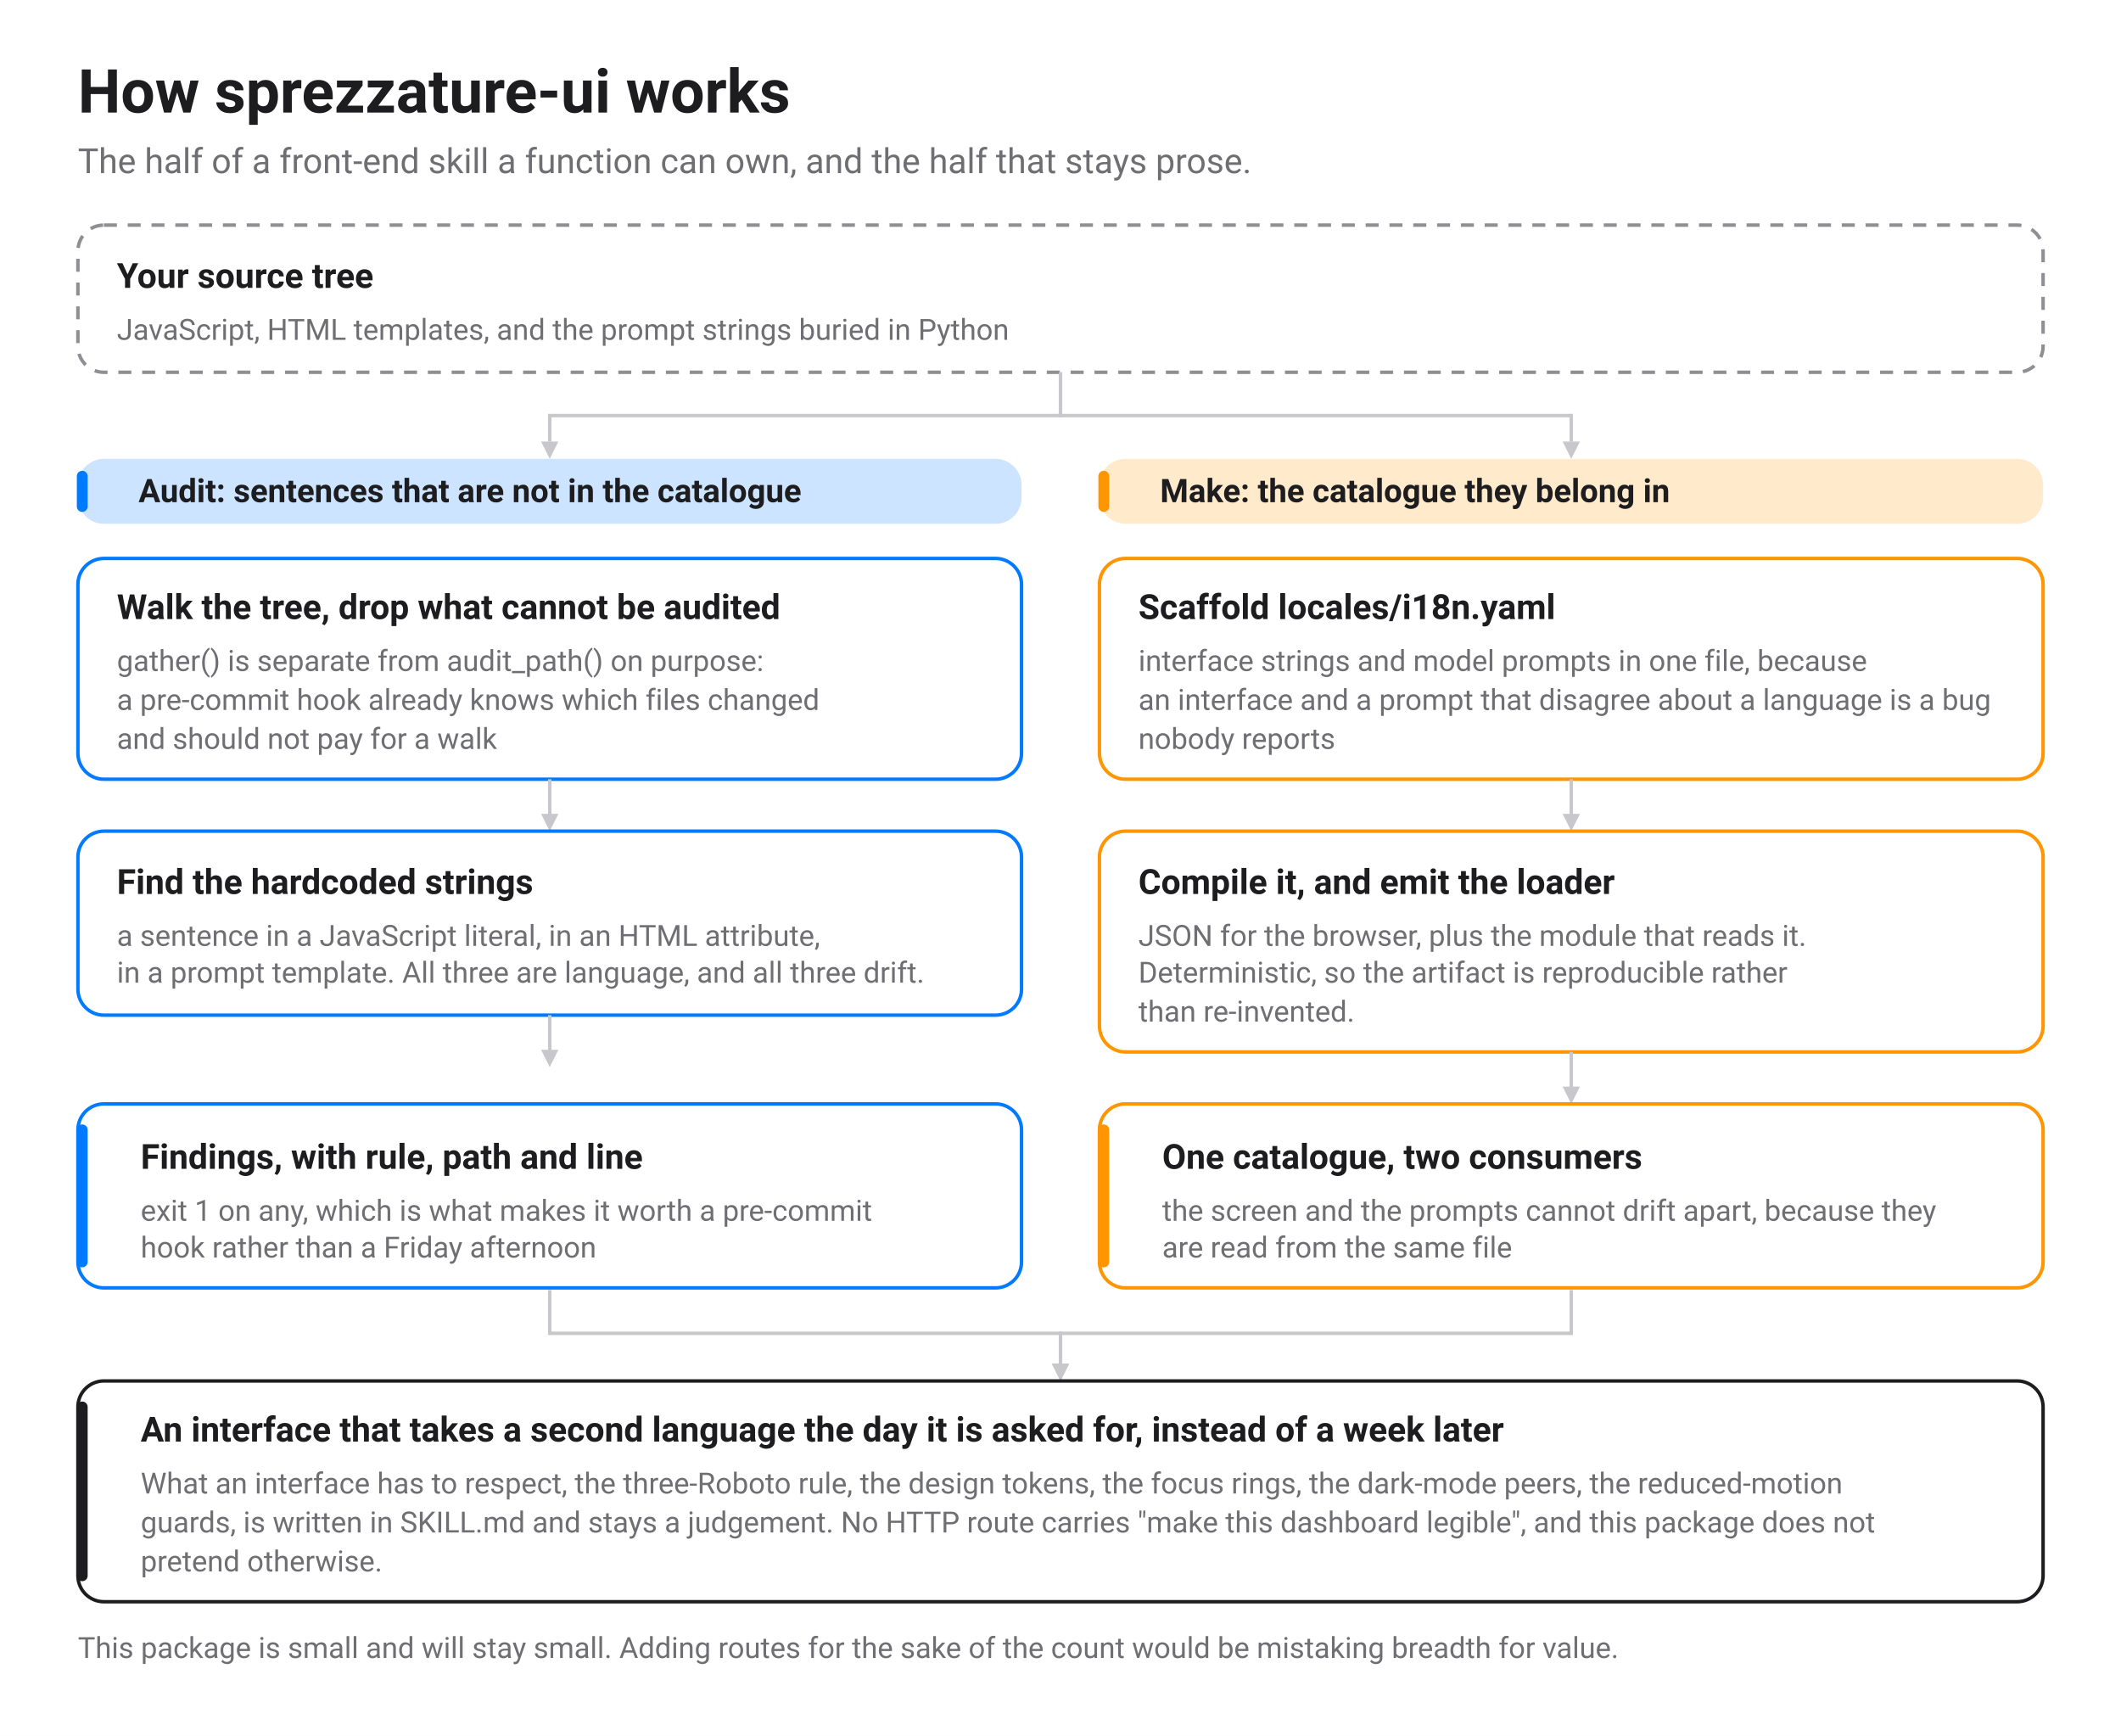
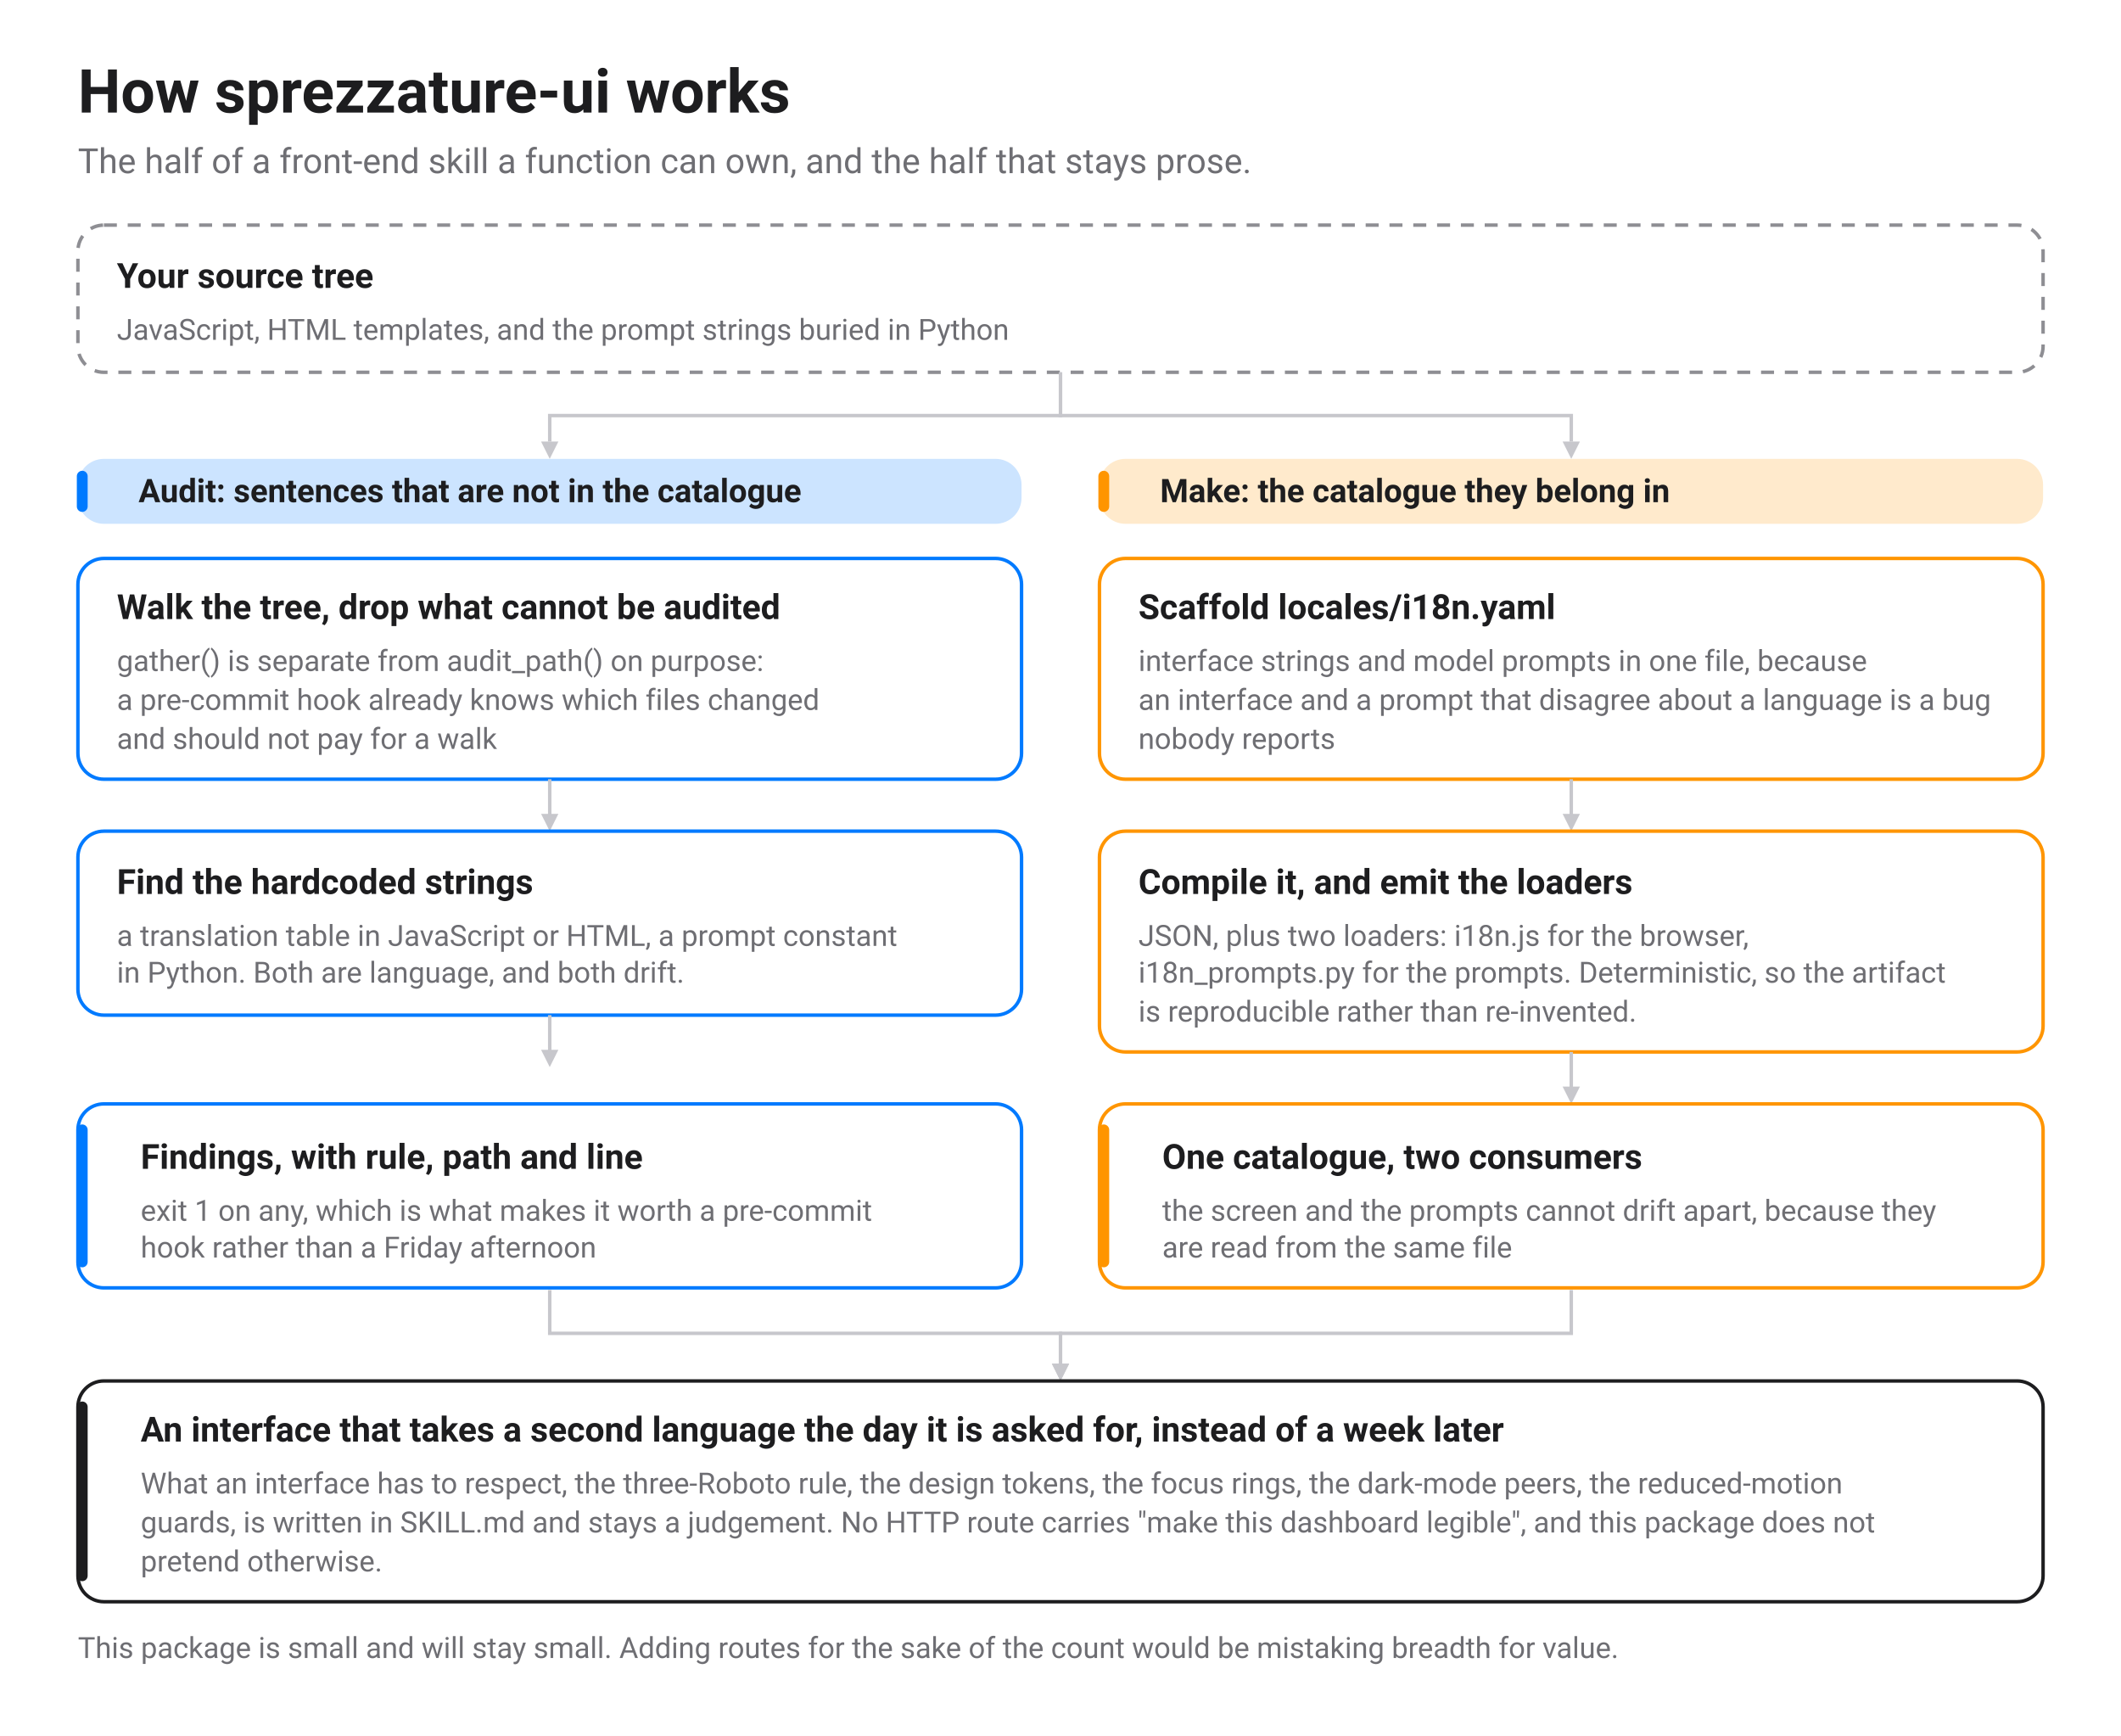
<svg xmlns="http://www.w3.org/2000/svg" width="980" height="802" viewBox="0 0 980 802" font-family="Roboto, Helvetica Neue, Helvetica, Arial, sans-serif" role="img" aria-labelledby="ui-hiw-title ui-hiw-desc">
  <style>@media (prefers-color-scheme: dark){rect[fill="#FFFFFF"]{fill:#141416;}rect.paper{fill:#0B0B0C;}[fill="#1D1D1F"]{fill:#F2F2F7;}[fill="#6E6E73"]{fill:#9C9CA3;}[stroke="#1D1D1F"]{stroke:#F2F2F7;}[stroke="#C7C7CC"]{stroke:#5A5A5E;}[fill="#C7C7CC"]{fill:#5A5A5E;}rect[fill="#CCE4FF"]{fill:#082646;}rect[fill="#FFEACC"]{fill:#462C09;}}</style>
  <rect class="paper" width="980" height="802" fill="#FFFFFF" />
  <text x="36" y="52" font-size="28" font-weight="700" fill="#1D1D1F">How sprezzature-ui works</text>
  <text x="36" y="80" font-size="16" font-weight="400" fill="#6E6E73">The half of a front-end skill a function can own, and the half that stays prose.</text>
  <rect x="36" y="104" width="908" height="68" rx="12" fill="#FFFFFF" stroke="#8E8E93" stroke-width="1.6" stroke-dasharray="6 5" />
  <text x="54" y="133" font-size="16" font-weight="600" fill="#1D1D1F">Your source tree</text>
  <text x="54" y="157" font-size="13.5" font-weight="400" fill="#6E6E73">JavaScript, HTML templates, and the prompt strings buried in Python</text>
  <path d="M490,172 V192 H254 V204" stroke="#C7C7CC" stroke-width="1.6" fill="none" />
  <path d="M250,204 L254,212 L258,204" fill="#C7C7CC" />
  <path d="M490,172 V192 H726 V204" stroke="#C7C7CC" stroke-width="1.6" fill="none" />
  <path d="M722,204 L726,212 L730,204" fill="#C7C7CC" />
  <rect x="36" y="212" width="436" height="30" rx="12" fill="#CCE4FF" />
  <path d="M38,220 v14" stroke="#007AFF" stroke-width="5" stroke-linecap="round" fill="none" />
  <text x="64" y="232" font-size="15" font-weight="700" fill="#1D1D1F">Audit: sentences that are not in the catalogue</text>
  <rect x="36" y="258" width="436" height="102" rx="12" fill="#FFFFFF" stroke="#007AFF" stroke-width="1.6" />
  <text x="54" y="286" font-size="16" font-weight="600" fill="#1D1D1F">Walk the tree, drop what cannot be audited</text>
  <text x="54" y="310" font-size="13.5" font-weight="400" fill="#6E6E73">gather() is separate from audit_path() on purpose:</text>
  <text x="54" y="328" font-size="13.5" font-weight="400" fill="#6E6E73">a pre-commit hook already knows which files changed</text>
  <text x="54" y="346" font-size="13.5" font-weight="400" fill="#6E6E73">and should not pay for a walk</text>
  <path d="M254,360 v17" stroke="#C7C7CC" stroke-width="1.6" fill="none" />
  <path d="M250,376 L254,384 L258,376" fill="#C7C7CC" />
  <rect x="36" y="384" width="436" height="85" rx="12" fill="#FFFFFF" stroke="#007AFF" stroke-width="1.6" />
  <text x="54" y="413" font-size="16" font-weight="600" fill="#1D1D1F">Find the hardcoded strings</text>
-   <text x="54" y="437" font-size="13.5" font-weight="400" fill="#6E6E73">a sentence in a JavaScript literal, in an HTML attribute,</text>
-   <text x="54" y="454" font-size="13.5" font-weight="400" fill="#6E6E73">in a prompt template. All three are language, and all three drift.</text>
+   <text x="54" y="437" font-size="13.5" font-weight="400" fill="#6E6E73">a translation table in JavaScript or HTML, a prompt constant</text>
+   <text x="54" y="454" font-size="13.5" font-weight="400" fill="#6E6E73">in Python. Both are language, and both drift.</text>
  <path d="M254,469 v17" stroke="#C7C7CC" stroke-width="1.6" fill="none" />
  <path d="M250,485 L254,493 L258,485" fill="#C7C7CC" />
  <rect x="36" y="510" width="436" height="85" rx="12" fill="#FFFFFF" stroke="#007AFF" stroke-width="1.6" />
  <path d="M38,522 v61" stroke="#007AFF" stroke-width="5" stroke-linecap="round" fill="none" />
  <text x="65" y="540" font-size="16" font-weight="600" fill="#1D1D1F">Findings, with rule, path and line</text>
  <text x="65" y="564" font-size="13.5" font-weight="400" fill="#6E6E73">exit 1 on any, which is what makes it worth a pre-commit</text>
  <text x="65" y="581" font-size="13.5" font-weight="400" fill="#6E6E73">hook rather than a Friday afternoon</text>
  <rect x="508" y="212" width="436" height="30" rx="12" fill="#FFEACC" />
  <path d="M510,220 v14" stroke="#FF9500" stroke-width="5" stroke-linecap="round" fill="none" />
  <text x="536" y="232" font-size="15" font-weight="700" fill="#1D1D1F">Make: the catalogue they belong in</text>
  <rect x="508" y="258" width="436" height="102" rx="12" fill="#FFFFFF" stroke="#FF9500" stroke-width="1.6" />
  <text x="526" y="286" font-size="16" font-weight="600" fill="#1D1D1F">Scaffold locales/i18n.yaml</text>
  <text x="526" y="310" font-size="13.5" font-weight="400" fill="#6E6E73">interface strings and model prompts in one file, because</text>
  <text x="526" y="328" font-size="13.5" font-weight="400" fill="#6E6E73">an interface and a prompt that disagree about a language is a bug</text>
  <text x="526" y="346" font-size="13.5" font-weight="400" fill="#6E6E73">nobody reports</text>
  <path d="M726,360 v17" stroke="#C7C7CC" stroke-width="1.6" fill="none" />
  <path d="M722,376 L726,384 L730,376" fill="#C7C7CC" />
  <rect x="508" y="384" width="436" height="102" rx="12" fill="#FFFFFF" stroke="#FF9500" stroke-width="1.6" />
-   <text x="526" y="413" font-size="16" font-weight="600" fill="#1D1D1F">Compile it, and emit the loader</text>
-   <text x="526" y="437" font-size="13.5" font-weight="400" fill="#6E6E73">JSON for the browser, plus the module that reads it.</text>
-   <text x="526" y="454" font-size="13.5" font-weight="400" fill="#6E6E73">Deterministic, so the artifact is reproducible rather</text>
-   <text x="526" y="472" font-size="13.5" font-weight="400" fill="#6E6E73">than re-invented.</text>
+   <text x="526" y="413" font-size="16" font-weight="600" fill="#1D1D1F">Compile it, and emit the loaders</text>
+   <text x="526" y="437" font-size="13.5" font-weight="400" fill="#6E6E73">JSON, plus two loaders: i18n.js for the browser,</text>
+   <text x="526" y="454" font-size="13.5" font-weight="400" fill="#6E6E73">i18n_prompts.py for the prompts. Deterministic, so the artifact</text>
+   <text x="526" y="472" font-size="13.5" font-weight="400" fill="#6E6E73">is reproducible rather than re-invented.</text>
  <path d="M726,486 v17" stroke="#C7C7CC" stroke-width="1.6" fill="none" />
  <path d="M722,502 L726,510 L730,502" fill="#C7C7CC" />
  <rect x="508" y="510" width="436" height="85" rx="12" fill="#FFFFFF" stroke="#FF9500" stroke-width="1.6" />
  <path d="M510,522 v61" stroke="#FF9500" stroke-width="5" stroke-linecap="round" fill="none" />
  <text x="537" y="540" font-size="16" font-weight="600" fill="#1D1D1F">One catalogue, two consumers</text>
  <text x="537" y="564" font-size="13.5" font-weight="400" fill="#6E6E73">the screen and the prompts cannot drift apart, because they</text>
  <text x="537" y="581" font-size="13.5" font-weight="400" fill="#6E6E73">are read from the same file</text>
  <path d="M254,596 V616 H490 V630" stroke="#C7C7CC" stroke-width="1.6" fill="none" />
  <path d="M486,630 L490,638 L494,630" fill="#C7C7CC" />
  <path d="M726,596 V616 H490 V630" stroke="#C7C7CC" stroke-width="1.6" fill="none" />
  <path d="M486,630 L490,638 L494,630" fill="#C7C7CC" />
  <rect x="36" y="638" width="908" height="102" rx="12" fill="#FFFFFF" stroke="#1D1D1F" stroke-width="1.6" />
  <path d="M38,650 v78" stroke="#1D1D1F" stroke-width="5" stroke-linecap="round" fill="none" />
  <text x="65" y="666" font-size="16" font-weight="600" fill="#1D1D1F">An interface that takes a second language the day it is asked for, instead of a week later</text>
  <text x="65" y="690" font-size="13.5" font-weight="400" fill="#6E6E73">What an interface has to respect, the three-Roboto rule, the design tokens, the focus rings, the dark-mode peers, the reduced-motion</text>
  <text x="65" y="708" font-size="13.5" font-weight="400" fill="#6E6E73">guards, is written in SKILL.md and stays a judgement. No HTTP route carries "make this dashboard legible", and this package does not</text>
  <text x="65" y="726" font-size="13.5" font-weight="400" fill="#6E6E73">pretend otherwise.</text>
  <text x="36" y="766" font-size="13.5" font-weight="400" fill="#6E6E73">This package is small and will stay small. Adding routes for the sake of the count would be mistaking breadth for value.</text>
</svg>
